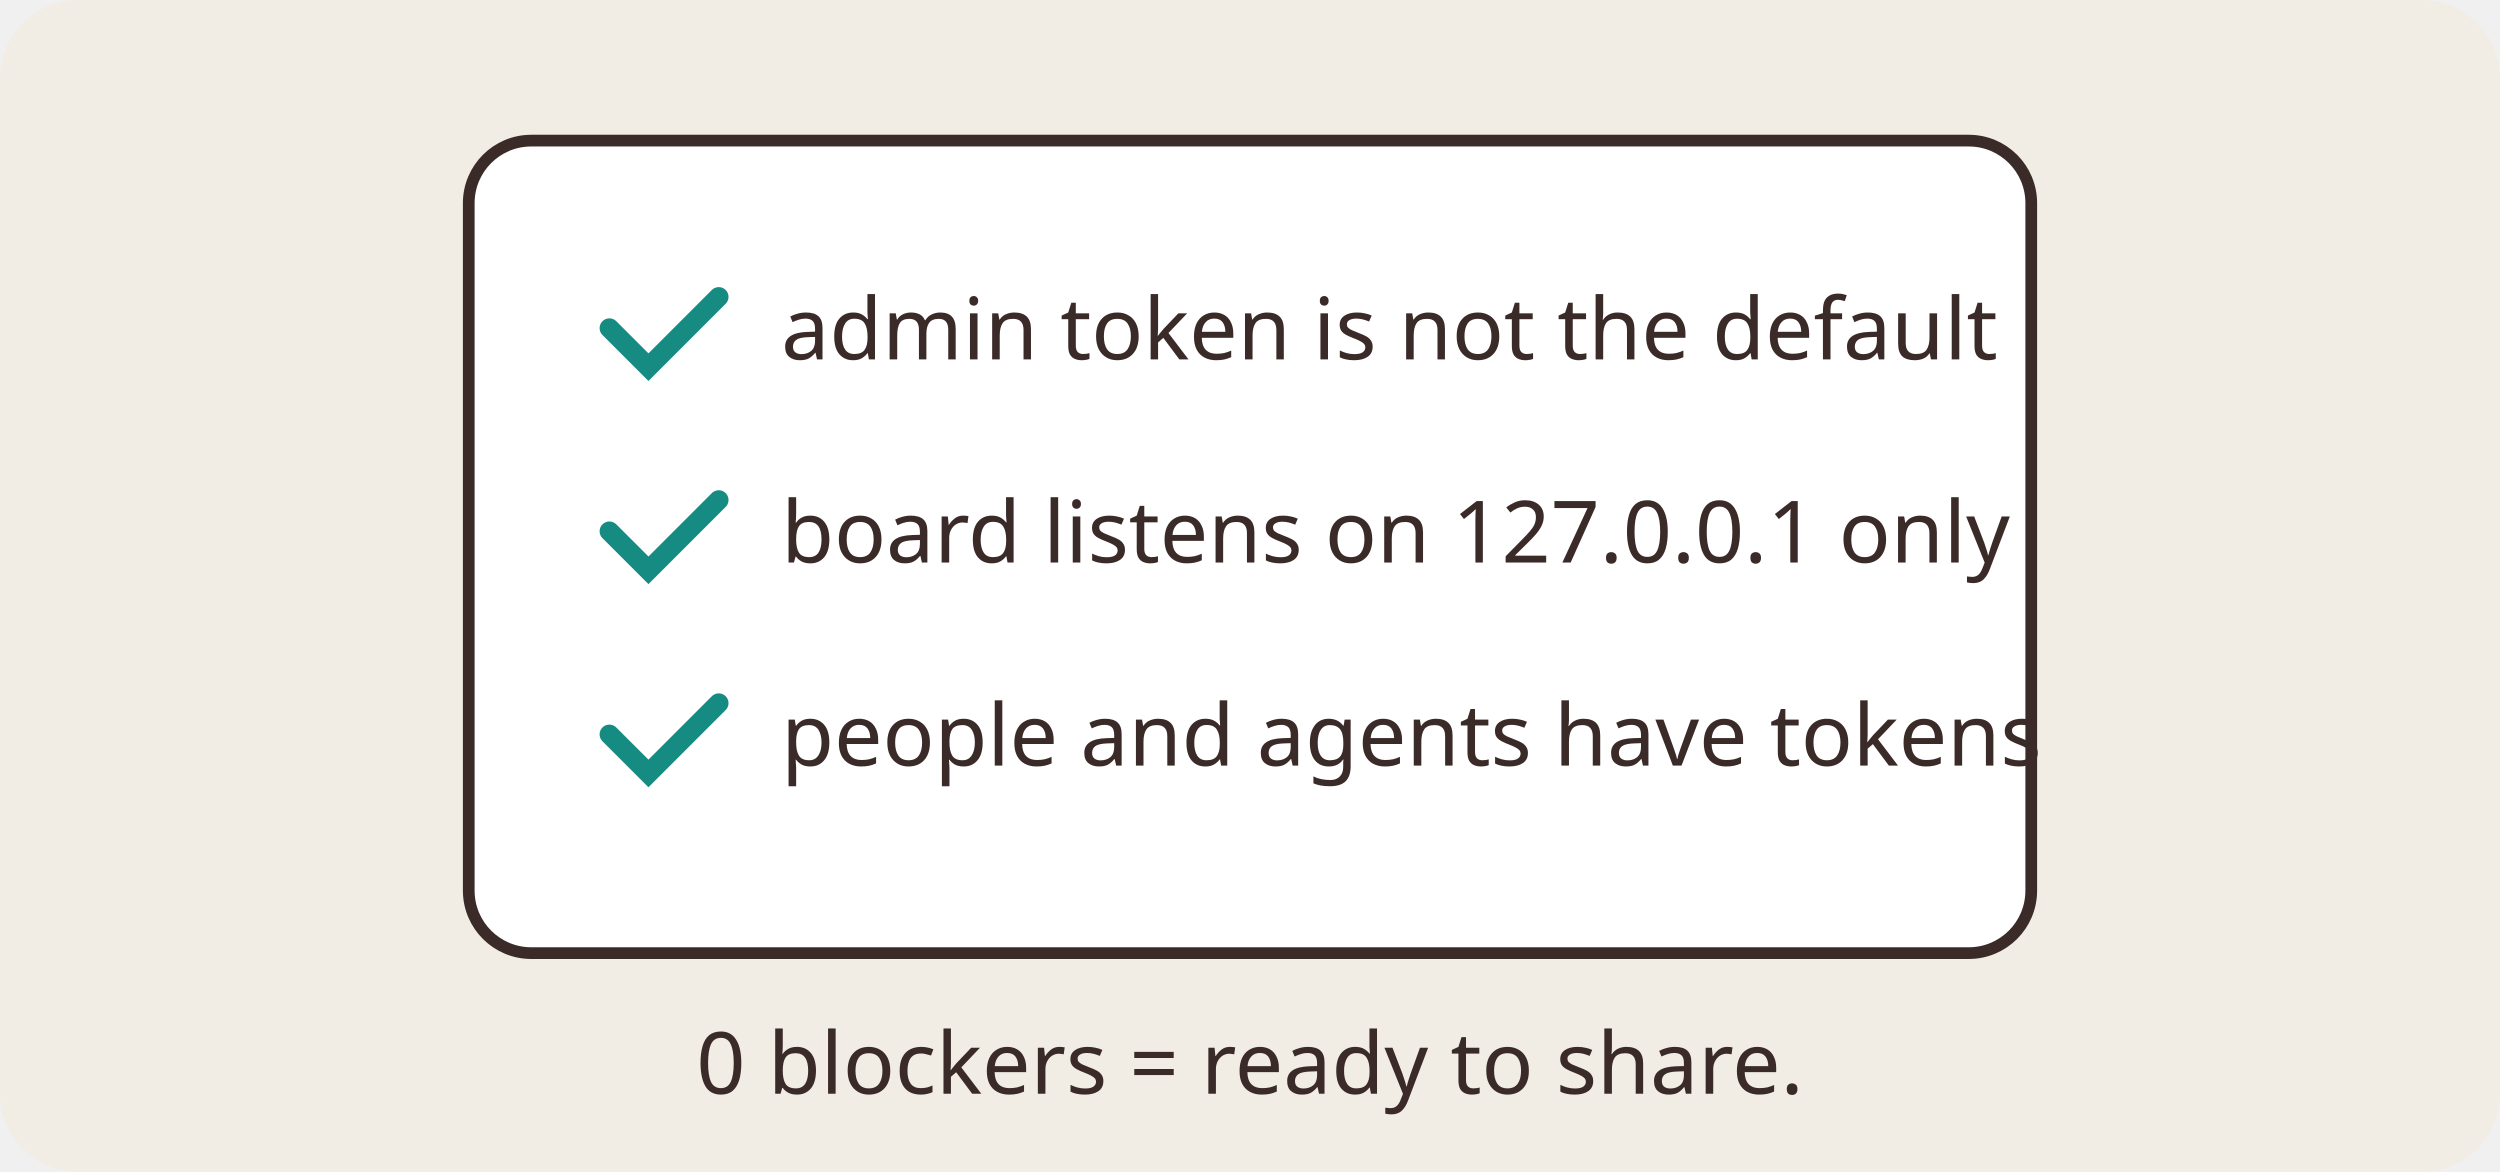
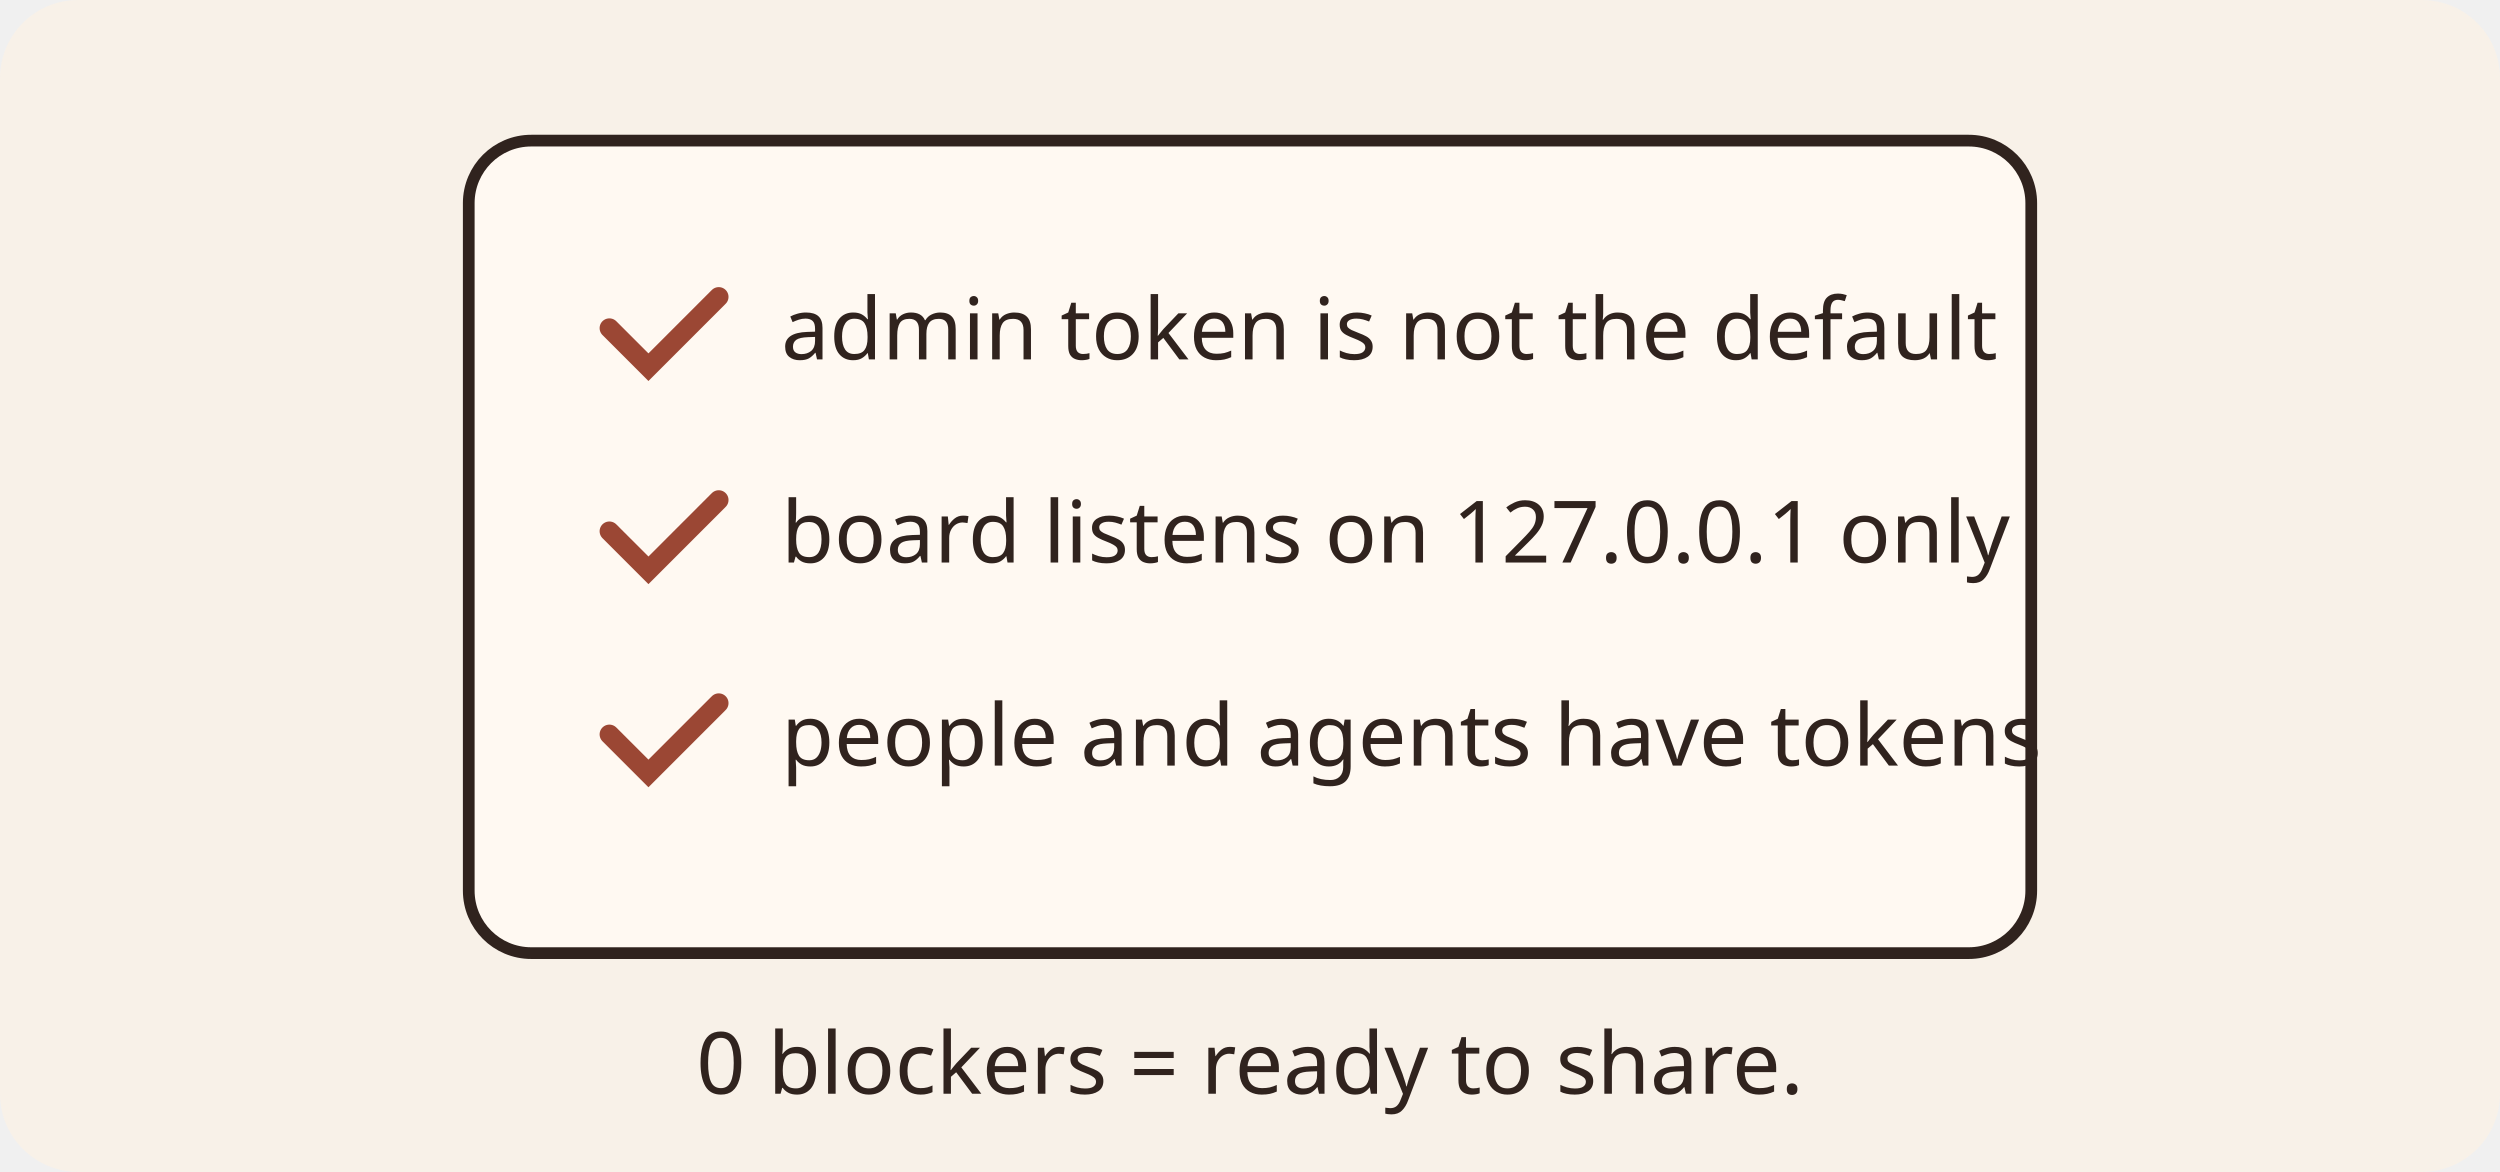
<svg xmlns="http://www.w3.org/2000/svg" viewBox="0 0 320 150" width="320" height="150" font-family="system-ui,Segoe UI,sans-serif" font-size="11" role="img" aria-label="Readiness checklist: admin token, loopback bind, tokens; every blocker cleared">
-   <rect width="320" height="150" rx="10" fill="#F2EDE4" />
-   <rect x="60" y="18" width="200" height="104" rx="8" fill="#fff" stroke="#3A2B29" stroke-width="1.5" />
-   <g fill="#3A2B29">
+   <rect width="320" height="150" rx="10" fill="#F8F1E8" />
+   <rect x="60" y="18" width="200" height="104" rx="8" fill="#FFF9F2" stroke="#30231E" stroke-width="1.5" />
+   <g fill="#30231E">
    <text x="100" y="46">admin token is not the default</text>
    <text x="100" y="72">board listens on 127.0.0.1 only</text>
    <text x="100" y="98">people and agents have tokens</text>
  </g>
-   <g stroke="#168B82" stroke-width="2.5" fill="none" stroke-linecap="round">
+   <g stroke="#9B4734" stroke-width="2.5" fill="none" stroke-linecap="round">
    <path d="m78 42 5 5 9-9" />
    <path d="m78 68 5 5 9-9" />
    <path d="m78 94 5 5 9-9" />
  </g>
-   <text x="160" y="140" text-anchor="middle" fill="#3A2B29">0 blockers = ready to share.</text>
+   <text x="160" y="140" text-anchor="middle" fill="#30231E">0 blockers = ready to share.</text>
</svg>
